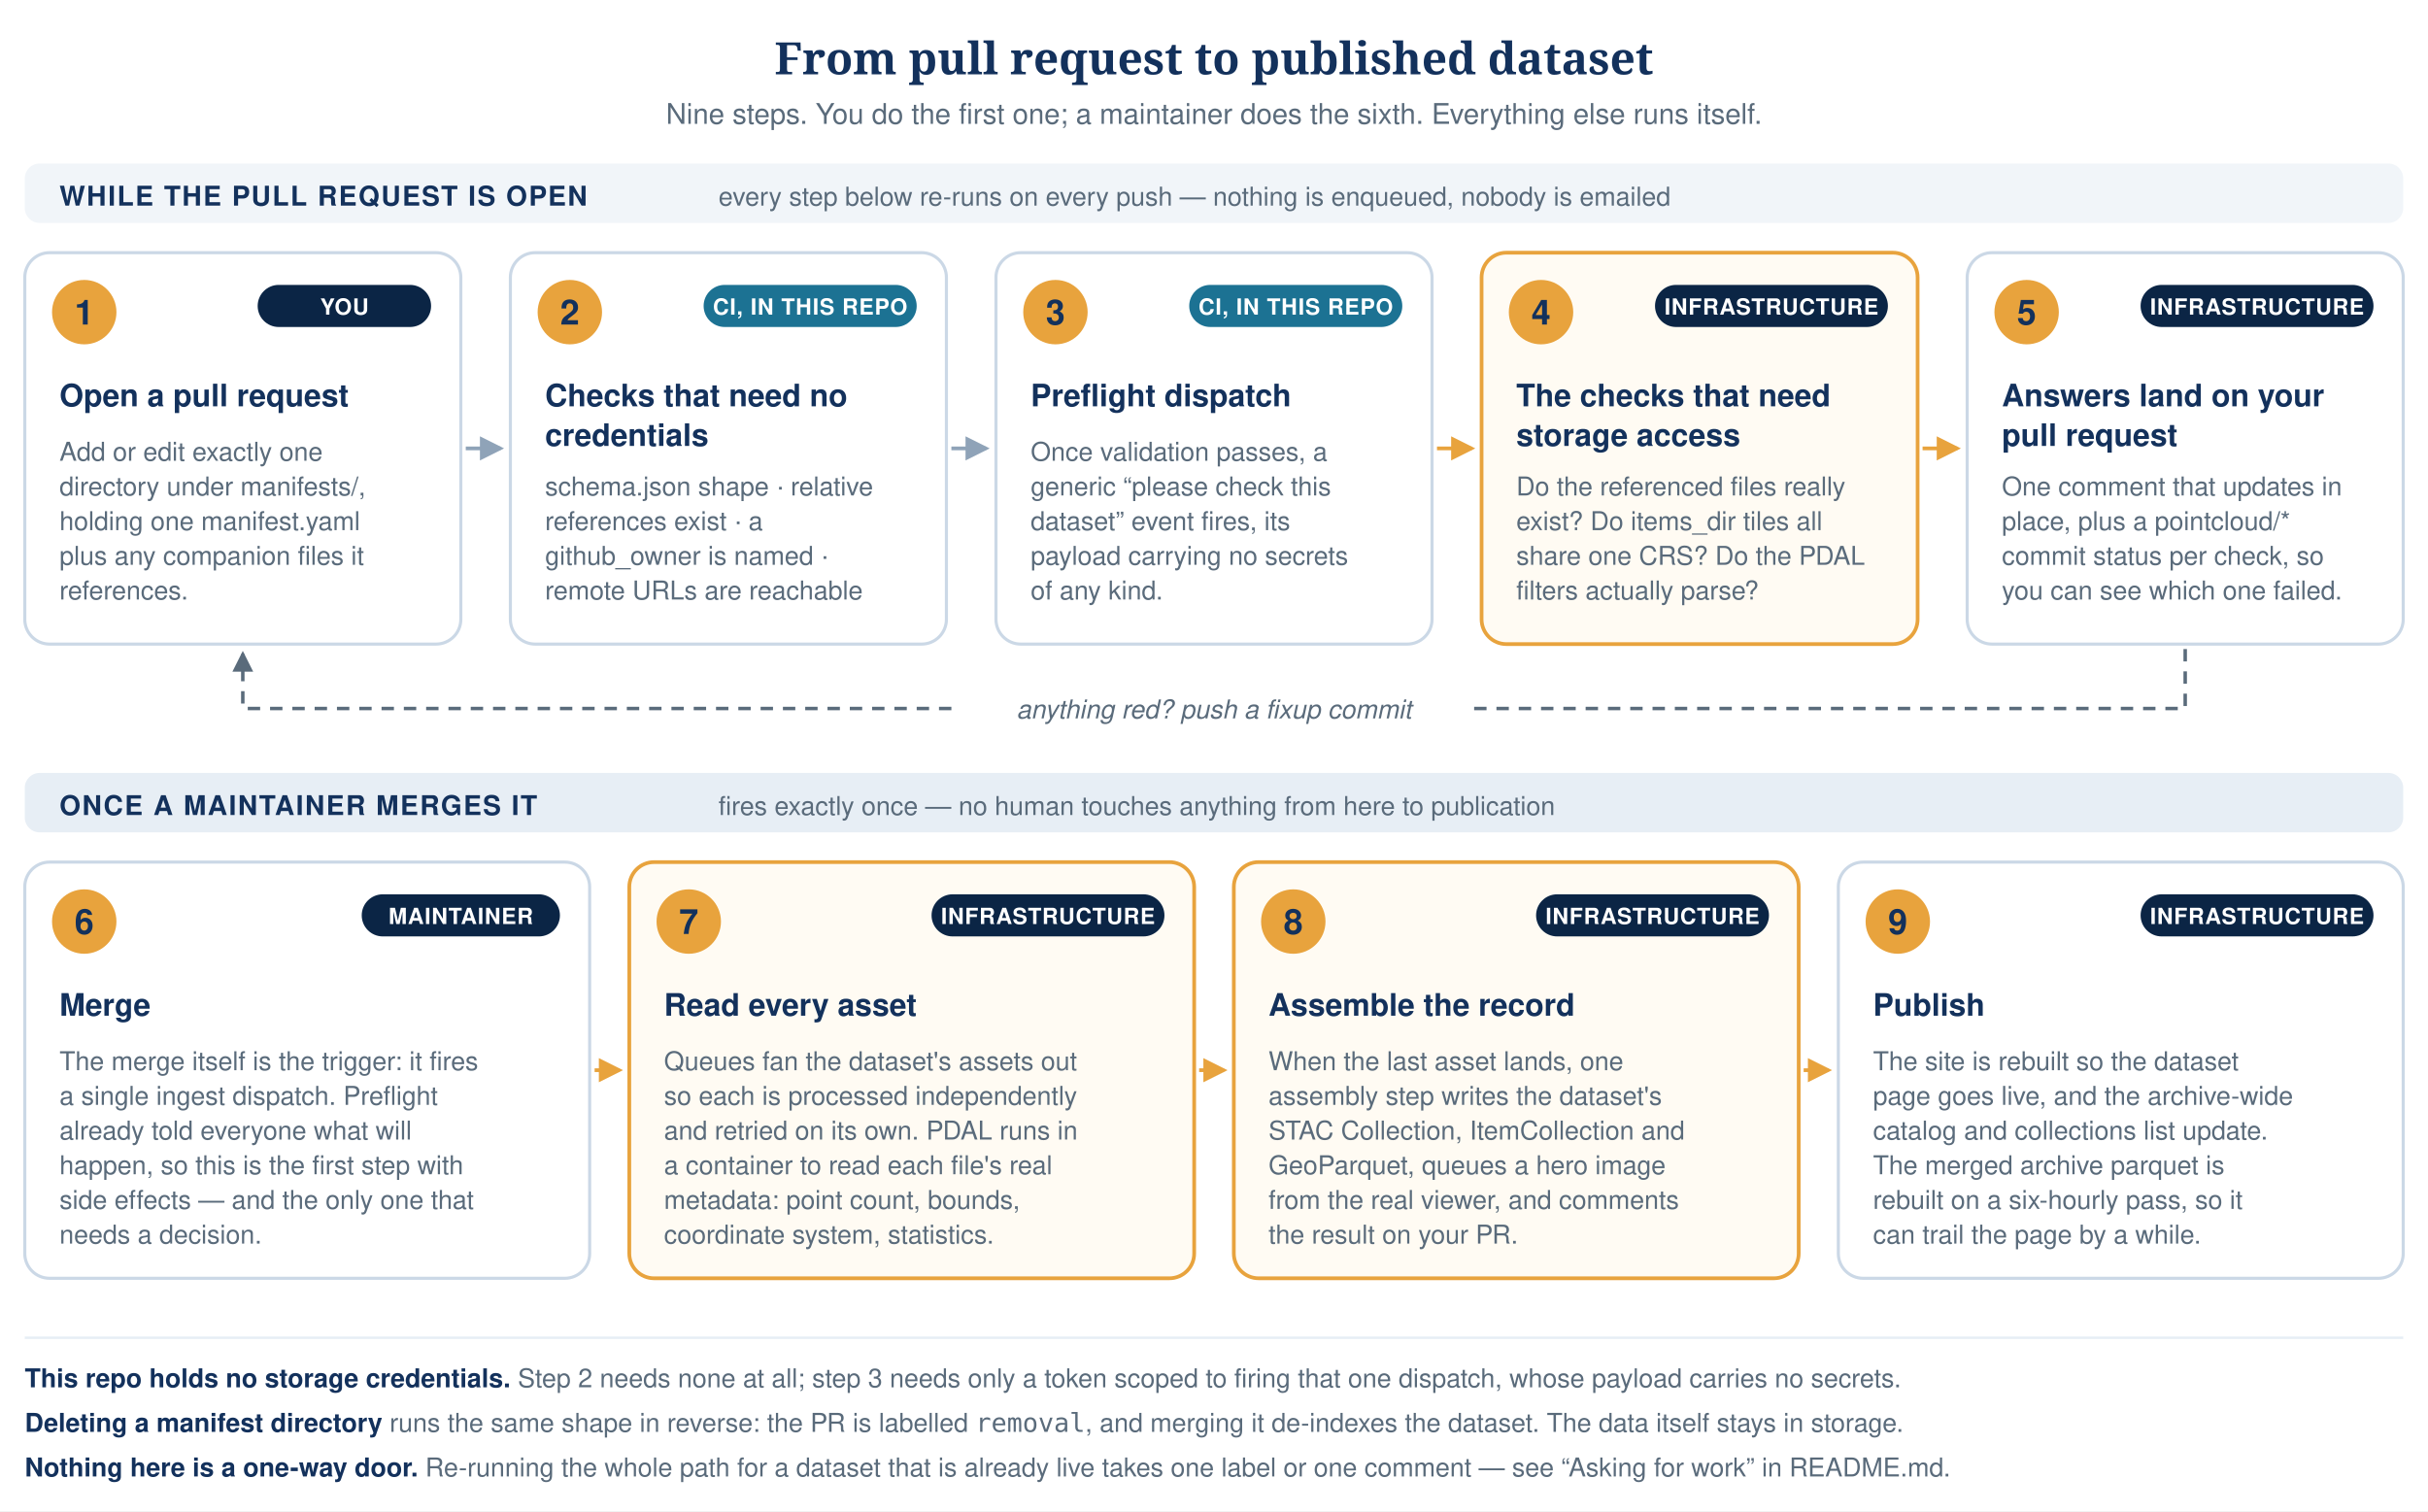
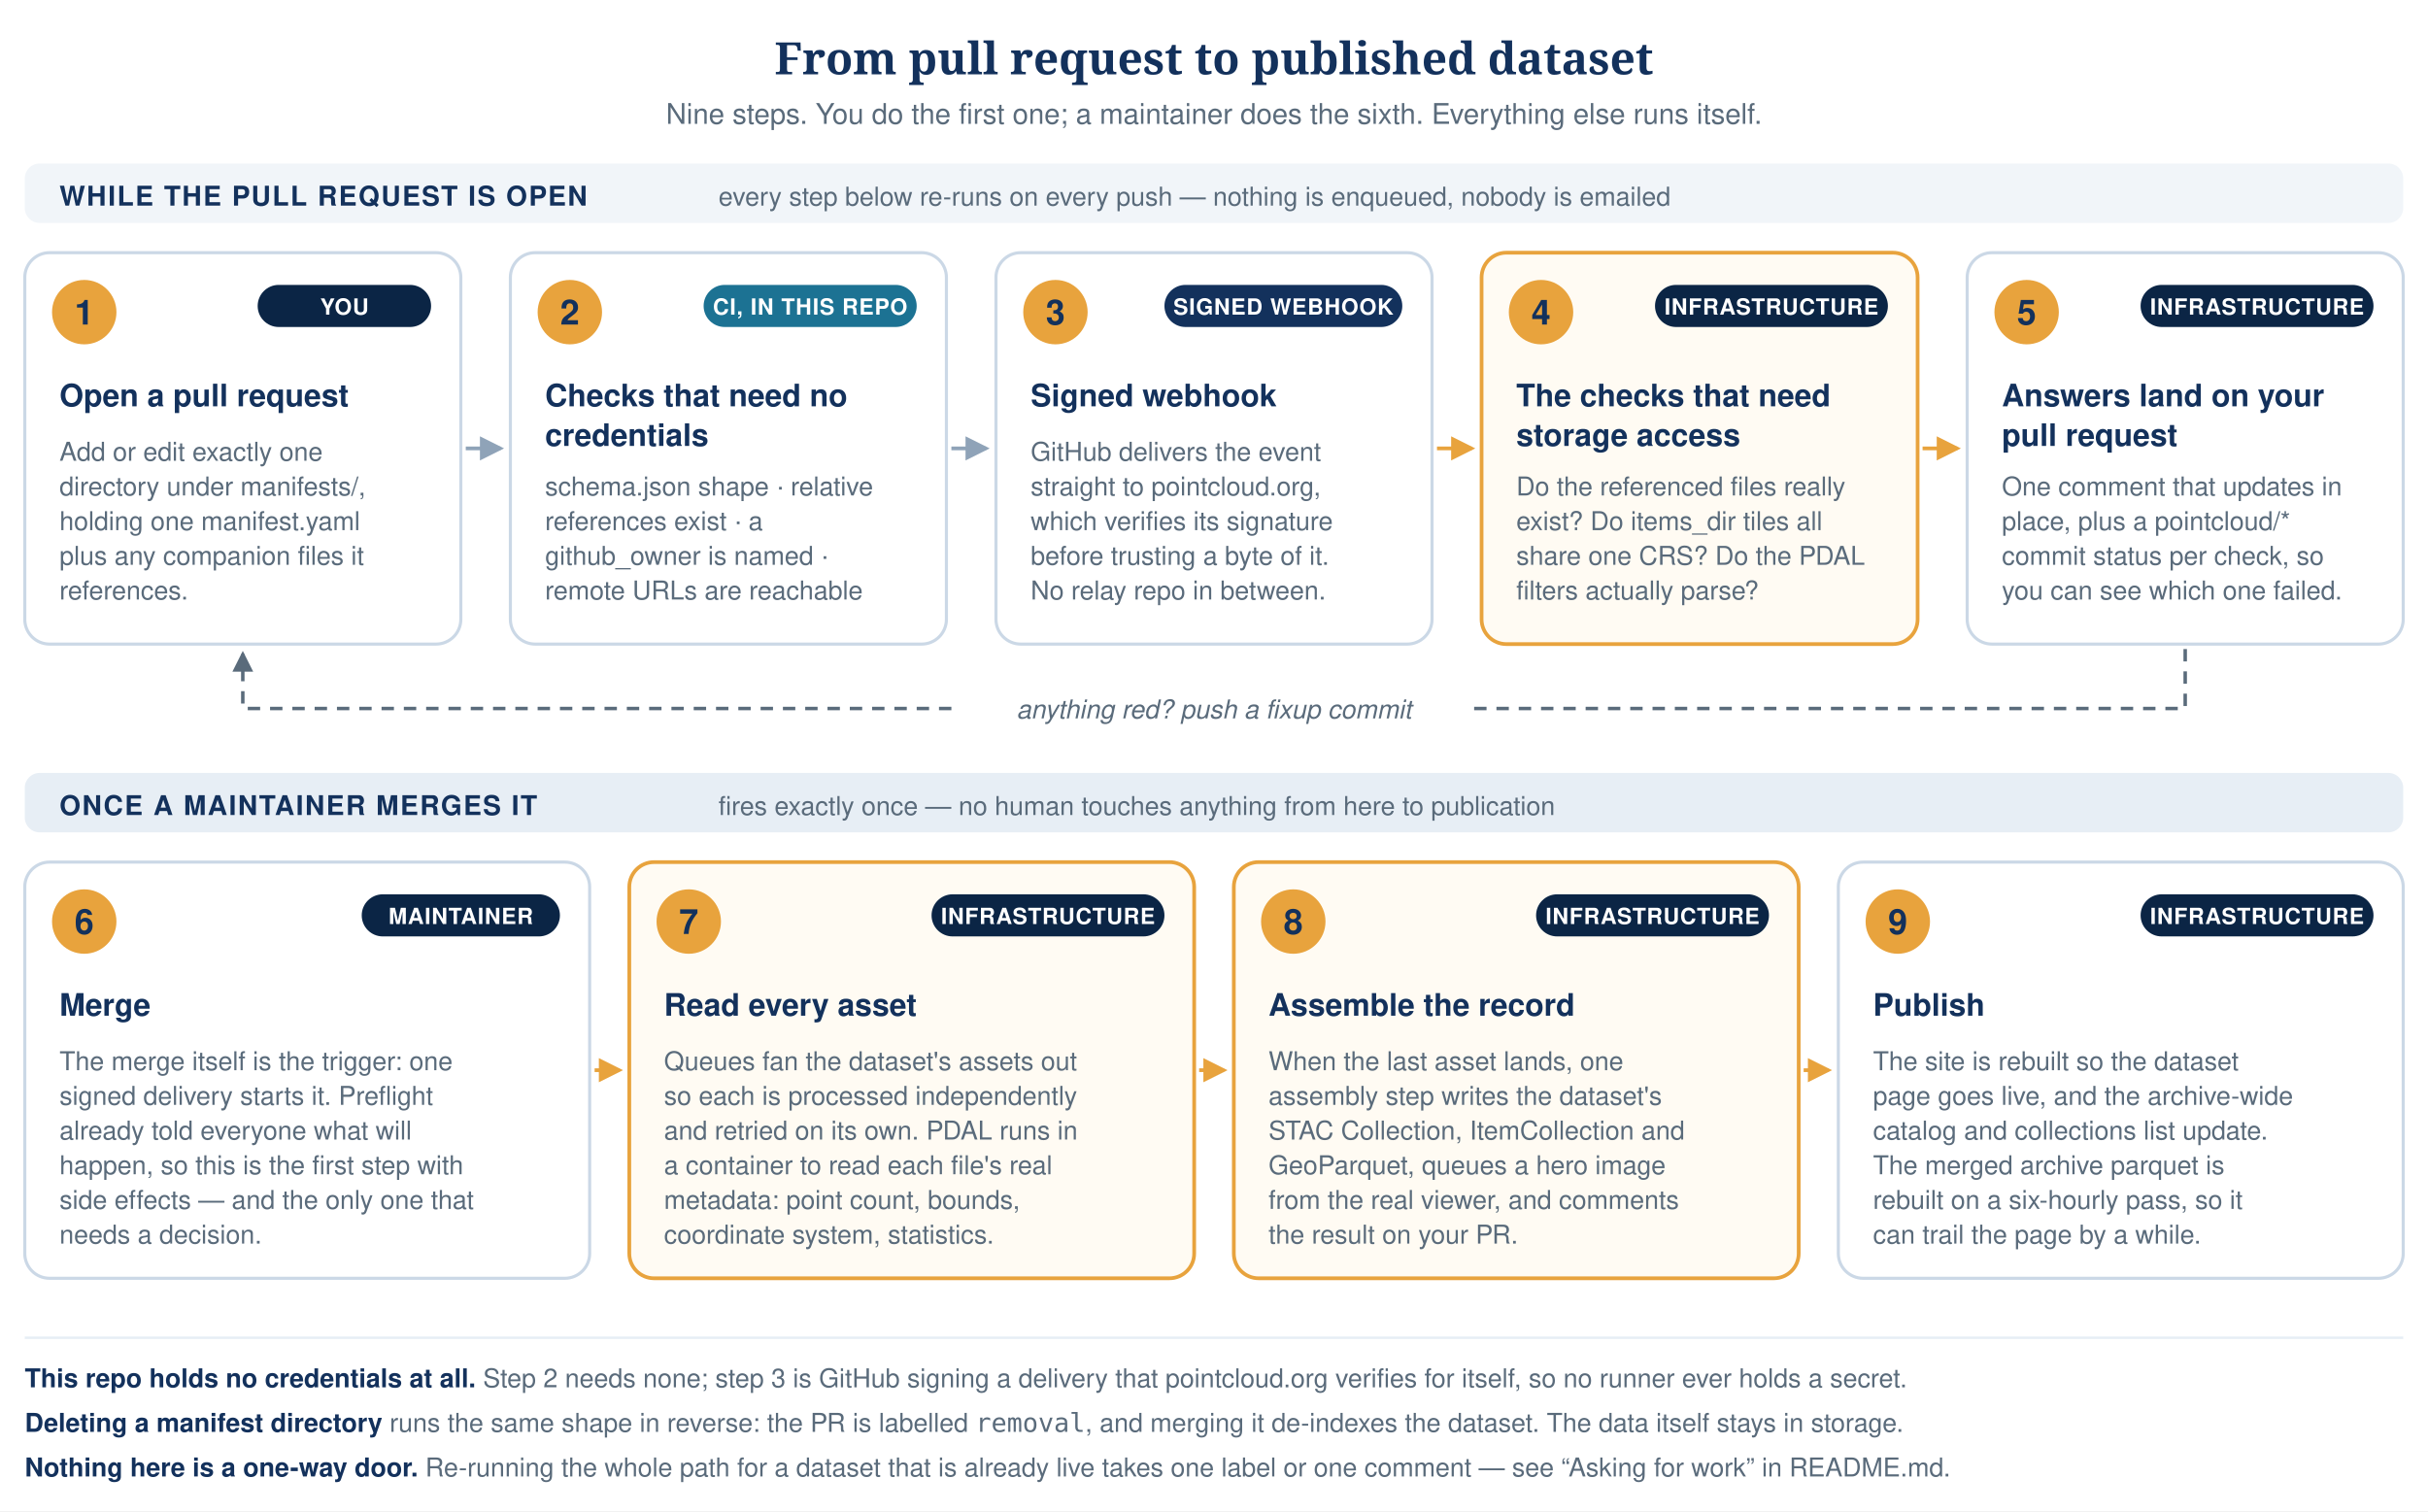
<svg xmlns="http://www.w3.org/2000/svg" viewBox="0 0 980 610" font-family="Calibri, Carlito, 'Segoe UI', -apple-system, Helvetica, Arial, sans-serif" role="img" aria-labelledby="flow-title flow-desc">
  <defs>
    <marker id="tip" viewBox="0 0 10 10" refX="8.5" refY="5" markerWidth="6.5" markerHeight="6.5" orient="auto-start-reverse">
      <path d="M0,0 L10,5 L0,10 z" fill="#8FA3B8" />
    </marker>
    <marker id="tipGold" viewBox="0 0 10 10" refX="8.5" refY="5" markerWidth="6.5" markerHeight="6.5" orient="auto-start-reverse">
      <path d="M0,0 L10,5 L0,10 z" fill="#E8A33D" />
    </marker>
    <marker id="tipLoop" viewBox="0 0 10 10" refX="8.5" refY="5" markerWidth="6" markerHeight="6" orient="auto-start-reverse">
      <path d="M0,0 L10,5 L0,10 z" fill="#5A6B7B" />
    </marker>
  </defs>
  <rect x="0" y="0" width="980" height="610" fill="#ffffff" />
  <text x="490" y="30" text-anchor="middle" font-size="18" font-weight="700" font-family="Cambria, Caladea, Georgia, serif" fill="#13315C">From pull request to published dataset</text>
  <text x="490" y="50" text-anchor="middle" font-size="11.5" fill="#5A6B7B">Nine steps. You do the first one; a maintainer does the sixth. Everything else runs itself.</text>
  <rect x="10" y="66" width="960" height="24" rx="6" fill="#F1F5F9" />
  <text x="24" y="83" font-size="11" font-weight="700" fill="#13315C" letter-spacing="0.6">WHILE THE PULL REQUEST IS OPEN</text>
  <text x="290" y="83" font-size="10.5" fill="#5A6B7B">every step below re-runs on every push — nothing is enqueued, nobody is emailed</text>
  <rect x="10" y="102" width="176" height="158" rx="10" fill="#ffffff" stroke="#CBD8E6" stroke-width="1.25" />
  <circle cx="34" cy="126" r="13" fill="#E8A33D" />
  <text x="34" y="131" text-anchor="middle" font-size="14" font-weight="700" fill="#13315C">1</text>
  <rect x="104" y="115" width="70" height="17" rx="8.5" fill="#0B2545" />
  <text x="139" y="127" text-anchor="middle" font-size="9" font-weight="600" fill="#ffffff" letter-spacing="0.3">YOU</text>
  <text x="24" y="164" font-size="12.5" font-weight="700" fill="#13315C">Open a pull request</text>
  <text x="24" y="186" font-size="10.5" fill="#5A6B7B">Add or edit exactly one</text>
  <text x="24" y="200" font-size="10.5" fill="#5A6B7B">directory under manifests/,</text>
  <text x="24" y="214" font-size="10.5" fill="#5A6B7B">holding one manifest.yaml</text>
  <text x="24" y="228" font-size="10.5" fill="#5A6B7B">plus any companion files it</text>
  <text x="24" y="242" font-size="10.5" fill="#5A6B7B">references.</text>
  <rect x="206" y="102" width="176" height="158" rx="10" fill="#ffffff" stroke="#CBD8E6" stroke-width="1.25" />
  <circle cx="230" cy="126" r="13" fill="#E8A33D" />
  <text x="230" y="131" text-anchor="middle" font-size="14" font-weight="700" fill="#13315C">2</text>
  <rect x="284" y="115" width="86" height="17" rx="8.5" fill="#1C7293" />
  <text x="327" y="127" text-anchor="middle" font-size="9" font-weight="600" fill="#ffffff" letter-spacing="0.3">CI, IN THIS REPO</text>
  <text x="220" y="164" font-size="12.5" font-weight="700" fill="#13315C">Checks that need no</text>
  <text x="220" y="180" font-size="12.5" font-weight="700" fill="#13315C">credentials</text>
  <text x="220" y="200" font-size="10.5" fill="#5A6B7B">schema.json shape · relative</text>
  <text x="220" y="214" font-size="10.5" fill="#5A6B7B">references exist · a</text>
  <text x="220" y="228" font-size="10.5" fill="#5A6B7B">github_owner is named ·</text>
  <text x="220" y="242" font-size="10.5" fill="#5A6B7B">remote URLs are reachable</text>
  <rect x="402" y="102" width="176" height="158" rx="10" fill="#ffffff" stroke="#CBD8E6" stroke-width="1.25" />
  <circle cx="426" cy="126" r="13" fill="#E8A33D" />
  <text x="426" y="131" text-anchor="middle" font-size="14" font-weight="700" fill="#13315C">3</text>
-   <rect x="480" y="115" width="86" height="17" rx="8.5" fill="#1C7293" />
-   <text x="523" y="127" text-anchor="middle" font-size="9" font-weight="600" fill="#ffffff" letter-spacing="0.3">CI, IN THIS REPO</text>
-   <text x="416" y="164" font-size="12.5" font-weight="700" fill="#13315C">Preflight dispatch</text>
-   <text x="416" y="186" font-size="10.5" fill="#5A6B7B">Once validation passes, a</text>
-   <text x="416" y="200" font-size="10.5" fill="#5A6B7B">generic “please check this</text>
-   <text x="416" y="214" font-size="10.5" fill="#5A6B7B">dataset” event fires, its</text>
-   <text x="416" y="228" font-size="10.5" fill="#5A6B7B">payload carrying no secrets</text>
-   <text x="416" y="242" font-size="10.5" fill="#5A6B7B">of any kind.</text>
+   <rect x="470" y="115" width="96" height="17" rx="8.5" fill="#13315C" />
+   <text x="518" y="127" text-anchor="middle" font-size="9" font-weight="600" fill="#ffffff" letter-spacing="0.3">SIGNED WEBHOOK</text>
+   <text x="416" y="164" font-size="12.5" font-weight="700" fill="#13315C">Signed webhook</text>
+   <text x="416" y="186" font-size="10.5" fill="#5A6B7B">GitHub delivers the event</text>
+   <text x="416" y="200" font-size="10.5" fill="#5A6B7B">straight to pointcloud.org,</text>
+   <text x="416" y="214" font-size="10.5" fill="#5A6B7B">which verifies its signature</text>
+   <text x="416" y="228" font-size="10.5" fill="#5A6B7B">before trusting a byte of it.</text>
+   <text x="416" y="242" font-size="10.5" fill="#5A6B7B">No relay repo in between.</text>
  <rect x="598" y="102" width="176" height="158" rx="10" fill="#FFFBF3" stroke="#E8A33D" stroke-width="1.5" />
  <circle cx="622" cy="126" r="13" fill="#E8A33D" />
  <text x="622" y="131" text-anchor="middle" font-size="14" font-weight="700" fill="#13315C">4</text>
  <rect x="668" y="115" width="94" height="17" rx="8.5" fill="#0B2545" />
  <text x="715" y="127" text-anchor="middle" font-size="9" font-weight="600" fill="#ffffff" letter-spacing="0.3">INFRASTRUCTURE</text>
  <text x="612" y="164" font-size="12.5" font-weight="700" fill="#13315C">The checks that need</text>
  <text x="612" y="180" font-size="12.5" font-weight="700" fill="#13315C">storage access</text>
  <text x="612" y="200" font-size="10.5" fill="#5A6B7B">Do the referenced files really</text>
  <text x="612" y="214" font-size="10.5" fill="#5A6B7B">exist? Do items_dir tiles all</text>
  <text x="612" y="228" font-size="10.5" fill="#5A6B7B">share one CRS? Do the PDAL</text>
  <text x="612" y="242" font-size="10.5" fill="#5A6B7B">filters actually parse?</text>
  <rect x="794" y="102" width="176" height="158" rx="10" fill="#ffffff" stroke="#CBD8E6" stroke-width="1.25" />
  <circle cx="818" cy="126" r="13" fill="#E8A33D" />
  <text x="818" y="131" text-anchor="middle" font-size="14" font-weight="700" fill="#13315C">5</text>
  <rect x="864" y="115" width="94" height="17" rx="8.5" fill="#0B2545" />
  <text x="911" y="127" text-anchor="middle" font-size="9" font-weight="600" fill="#ffffff" letter-spacing="0.3">INFRASTRUCTURE</text>
  <text x="808" y="164" font-size="12.5" font-weight="700" fill="#13315C">Answers land on your</text>
  <text x="808" y="180" font-size="12.5" font-weight="700" fill="#13315C">pull request</text>
  <text x="808" y="200" font-size="10.5" fill="#5A6B7B">One comment that updates in</text>
  <text x="808" y="214" font-size="10.5" fill="#5A6B7B">place, plus a pointcloud/*</text>
  <text x="808" y="228" font-size="10.5" fill="#5A6B7B">commit status per check, so</text>
  <text x="808" y="242" font-size="10.5" fill="#5A6B7B">you can see which one failed.</text>
  <path d="M188,181 L202,181" fill="none" stroke="#8FA3B8" stroke-width="1.5" marker-end="url(#tip)" />
  <path d="M384,181 L398,181" fill="none" stroke="#8FA3B8" stroke-width="1.5" marker-end="url(#tip)" />
  <path d="M580,181 L594,181" fill="none" stroke="#E8A33D" stroke-width="1.5" marker-end="url(#tipGold)" />
  <path d="M776,181 L790,181" fill="none" stroke="#E8A33D" stroke-width="1.5" marker-end="url(#tipGold)" />
  <path d="M882,262 L882,286 L98,286 L98,264" fill="none" stroke="#5A6B7B" stroke-width="1.4" stroke-dasharray="5,4" marker-end="url(#tipLoop)" />
  <rect x="386" y="276" width="208" height="20" rx="10" fill="#ffffff" />
  <text x="490" y="290" text-anchor="middle" font-size="10.5" fill="#5A6B7B" font-style="italic">anything red? push a fixup commit</text>
  <rect x="10" y="312" width="960" height="24" rx="6" fill="#E7EEF5" />
  <text x="24" y="329" font-size="11" font-weight="700" fill="#13315C" letter-spacing="0.6">ONCE A MAINTAINER MERGES IT</text>
  <text x="290" y="329" font-size="10.5" fill="#5A6B7B">fires exactly once — no human touches anything from here to publication</text>
  <rect x="10" y="348" width="228" height="168" rx="10" fill="#ffffff" stroke="#CBD8E6" stroke-width="1.25" />
  <circle cx="34" cy="372" r="13" fill="#E8A33D" />
  <text x="34" y="377" text-anchor="middle" font-size="14" font-weight="700" fill="#13315C">6</text>
  <rect x="146" y="361" width="80" height="17" rx="8.5" fill="#0B2545" />
  <text x="186" y="373" text-anchor="middle" font-size="9" font-weight="600" fill="#ffffff" letter-spacing="0.3">MAINTAINER</text>
  <text x="24" y="410" font-size="12.5" font-weight="700" fill="#13315C">Merge</text>
-   <text x="24" y="432" font-size="10.5" fill="#5A6B7B">The merge itself is the trigger: it fires</text>
-   <text x="24" y="446" font-size="10.5" fill="#5A6B7B">a single ingest dispatch. Preflight</text>
+   <text x="24" y="432" font-size="10.5" fill="#5A6B7B">The merge itself is the trigger: one</text>
+   <text x="24" y="446" font-size="10.5" fill="#5A6B7B">signed delivery starts it. Preflight</text>
  <text x="24" y="460" font-size="10.5" fill="#5A6B7B">already told everyone what will</text>
  <text x="24" y="474" font-size="10.5" fill="#5A6B7B">happen, so this is the first step with</text>
  <text x="24" y="488" font-size="10.5" fill="#5A6B7B">side effects — and the only one that</text>
  <text x="24" y="502" font-size="10.5" fill="#5A6B7B">needs a decision.</text>
  <rect x="254" y="348" width="228" height="168" rx="10" fill="#FFFBF3" stroke="#E8A33D" stroke-width="1.5" />
  <circle cx="278" cy="372" r="13" fill="#E8A33D" />
  <text x="278" y="377" text-anchor="middle" font-size="14" font-weight="700" fill="#13315C">7</text>
  <rect x="376" y="361" width="94" height="17" rx="8.5" fill="#0B2545" />
  <text x="423" y="373" text-anchor="middle" font-size="9" font-weight="600" fill="#ffffff" letter-spacing="0.3">INFRASTRUCTURE</text>
  <text x="268" y="410" font-size="12.5" font-weight="700" fill="#13315C">Read every asset</text>
  <text x="268" y="432" font-size="10.5" fill="#5A6B7B">Queues fan the dataset's assets out</text>
  <text x="268" y="446" font-size="10.5" fill="#5A6B7B">so each is processed independently</text>
  <text x="268" y="460" font-size="10.5" fill="#5A6B7B">and retried on its own. PDAL runs in</text>
  <text x="268" y="474" font-size="10.5" fill="#5A6B7B">a container to read each file's real</text>
  <text x="268" y="488" font-size="10.5" fill="#5A6B7B">metadata: point count, bounds,</text>
  <text x="268" y="502" font-size="10.5" fill="#5A6B7B">coordinate system, statistics.</text>
  <rect x="498" y="348" width="228" height="168" rx="10" fill="#FFFBF3" stroke="#E8A33D" stroke-width="1.5" />
  <circle cx="522" cy="372" r="13" fill="#E8A33D" />
  <text x="522" y="377" text-anchor="middle" font-size="14" font-weight="700" fill="#13315C">8</text>
  <rect x="620" y="361" width="94" height="17" rx="8.5" fill="#0B2545" />
  <text x="667" y="373" text-anchor="middle" font-size="9" font-weight="600" fill="#ffffff" letter-spacing="0.3">INFRASTRUCTURE</text>
  <text x="512" y="410" font-size="12.5" font-weight="700" fill="#13315C">Assemble the record</text>
  <text x="512" y="432" font-size="10.5" fill="#5A6B7B">When the last asset lands, one</text>
  <text x="512" y="446" font-size="10.5" fill="#5A6B7B">assembly step writes the dataset's</text>
  <text x="512" y="460" font-size="10.5" fill="#5A6B7B">STAC Collection, ItemCollection and</text>
  <text x="512" y="474" font-size="10.5" fill="#5A6B7B">GeoParquet, queues a hero image</text>
  <text x="512" y="488" font-size="10.5" fill="#5A6B7B">from the real viewer, and comments</text>
  <text x="512" y="502" font-size="10.5" fill="#5A6B7B">the result on your PR.</text>
  <rect x="742" y="348" width="228" height="168" rx="10" fill="#ffffff" stroke="#CBD8E6" stroke-width="1.25" />
  <circle cx="766" cy="372" r="13" fill="#E8A33D" />
  <text x="766" y="377" text-anchor="middle" font-size="14" font-weight="700" fill="#13315C">9</text>
  <rect x="864" y="361" width="94" height="17" rx="8.5" fill="#0B2545" />
  <text x="911" y="373" text-anchor="middle" font-size="9" font-weight="600" fill="#ffffff" letter-spacing="0.3">INFRASTRUCTURE</text>
  <text x="756" y="410" font-size="12.5" font-weight="700" fill="#13315C">Publish</text>
  <text x="756" y="432" font-size="10.5" fill="#5A6B7B">The site is rebuilt so the dataset</text>
  <text x="756" y="446" font-size="10.5" fill="#5A6B7B">page goes live, and the archive-wide</text>
  <text x="756" y="460" font-size="10.5" fill="#5A6B7B">catalog and collections list update.</text>
  <text x="756" y="474" font-size="10.5" fill="#5A6B7B">The merged archive parquet is</text>
  <text x="756" y="488" font-size="10.5" fill="#5A6B7B">rebuilt on a six-hourly pass, so it</text>
  <text x="756" y="502" font-size="10.5" fill="#5A6B7B">can trail the page by a while.</text>
  <path d="M240,432 L250,432" fill="none" stroke="#E8A33D" stroke-width="1.5" marker-end="url(#tipGold)" />
  <path d="M484,432 L494,432" fill="none" stroke="#E8A33D" stroke-width="1.5" marker-end="url(#tipGold)" />
  <path d="M728,432 L738,432" fill="none" stroke="#E8A33D" stroke-width="1.5" marker-end="url(#tipGold)" />
  <line x1="10" y1="540" x2="970" y2="540" stroke="#E7EEF5" stroke-width="1" />
  <text x="10" y="560" font-size="10.5" fill="#5A6B7B">
-     <tspan font-weight="700" fill="#13315C">This repo holds no storage credentials.</tspan> Step 2 needs none at all; step 3 needs only a token scoped to firing that one dispatch, whose payload carries no secrets.</text>
+     <tspan font-weight="700" fill="#13315C">This repo holds no credentials at all.</tspan> Step 2 needs none; step 3 is GitHub signing a delivery that pointcloud.org verifies for itself, so no runner ever holds a secret.</text>
  <text x="10" y="578" font-size="10.5" fill="#5A6B7B">
    <tspan font-weight="700" fill="#13315C">Deleting a manifest directory</tspan> runs the same shape in reverse: the PR is labelled <tspan font-family="Consolas, 'DejaVu Sans Mono', monospace">removal</tspan>, and merging it de-indexes the dataset. The data itself stays in storage.</text>
  <text x="10" y="596" font-size="10.5" fill="#5A6B7B">
    <tspan font-weight="700" fill="#13315C">Nothing here is a one-way door.</tspan> Re-running the whole path for a dataset that is already live takes one label or one comment — see “Asking for work” in README.md.</text>
</svg>
